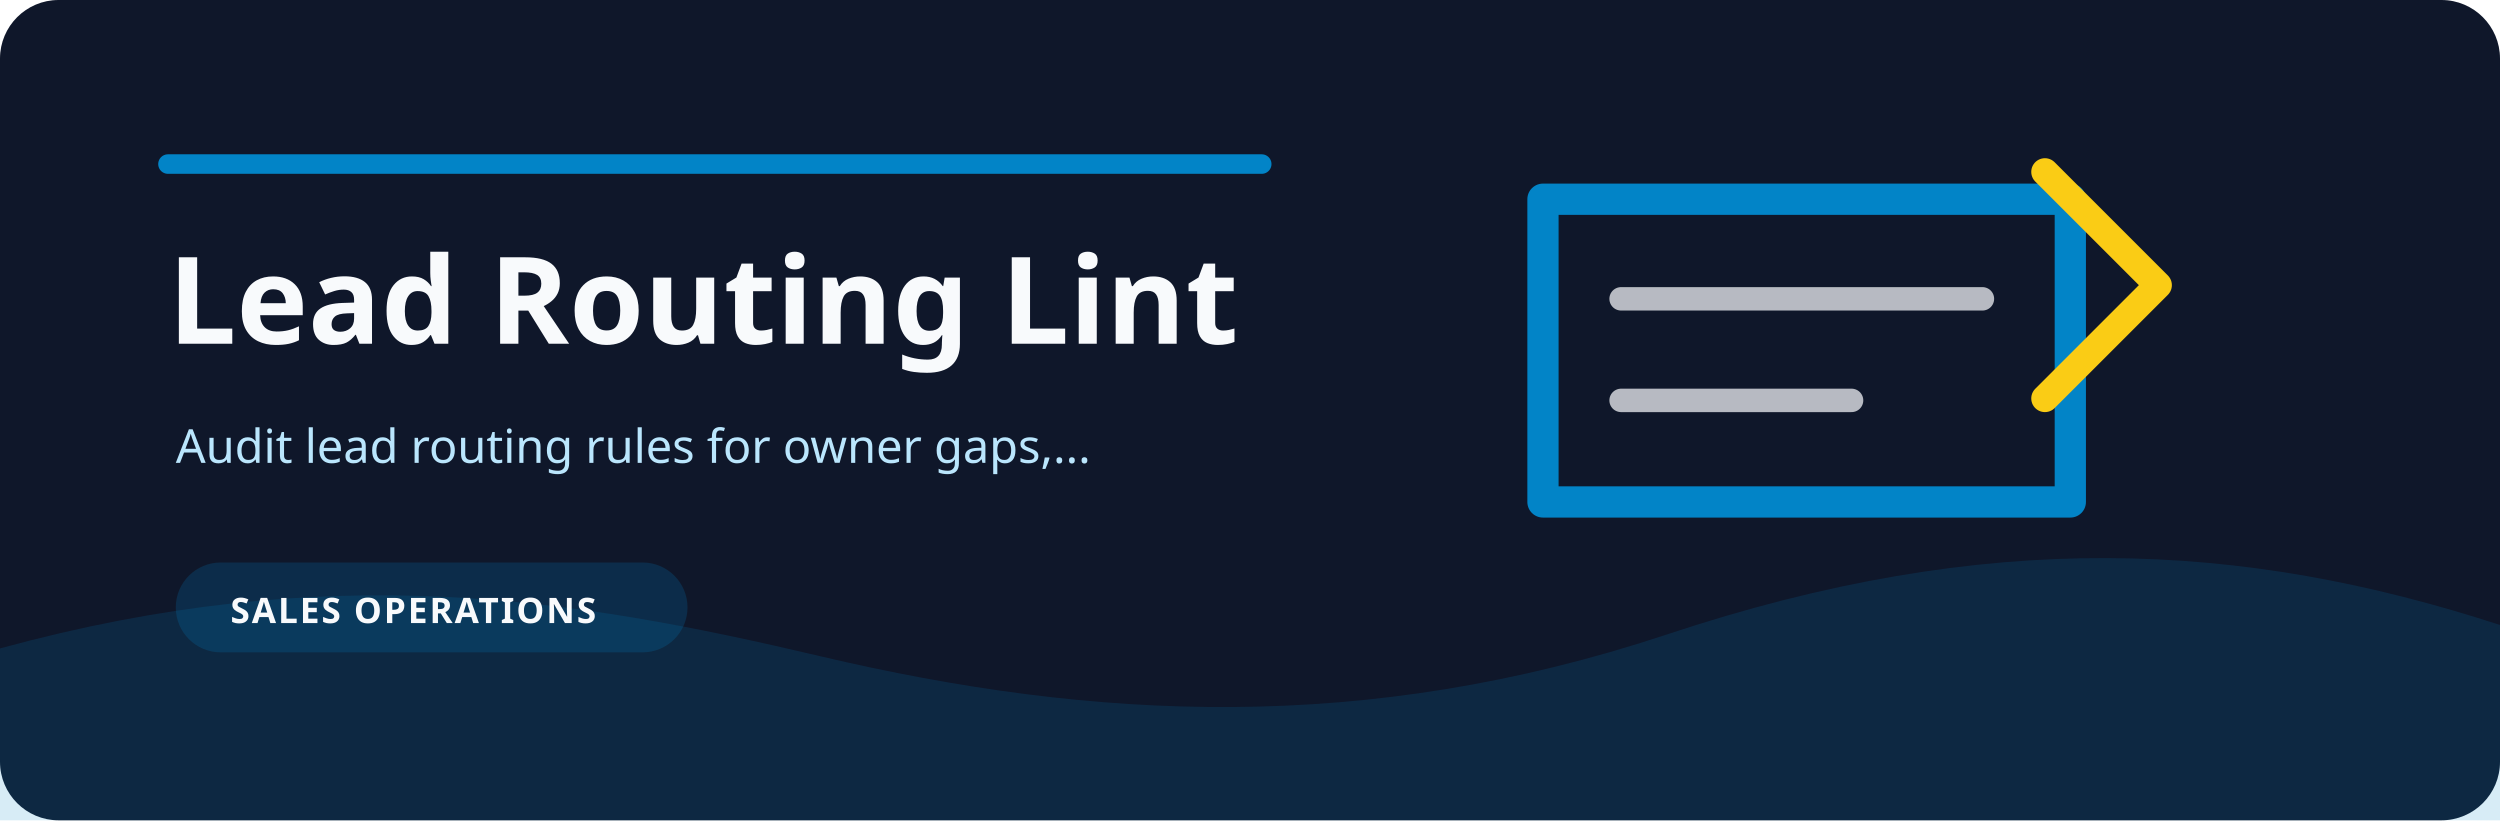
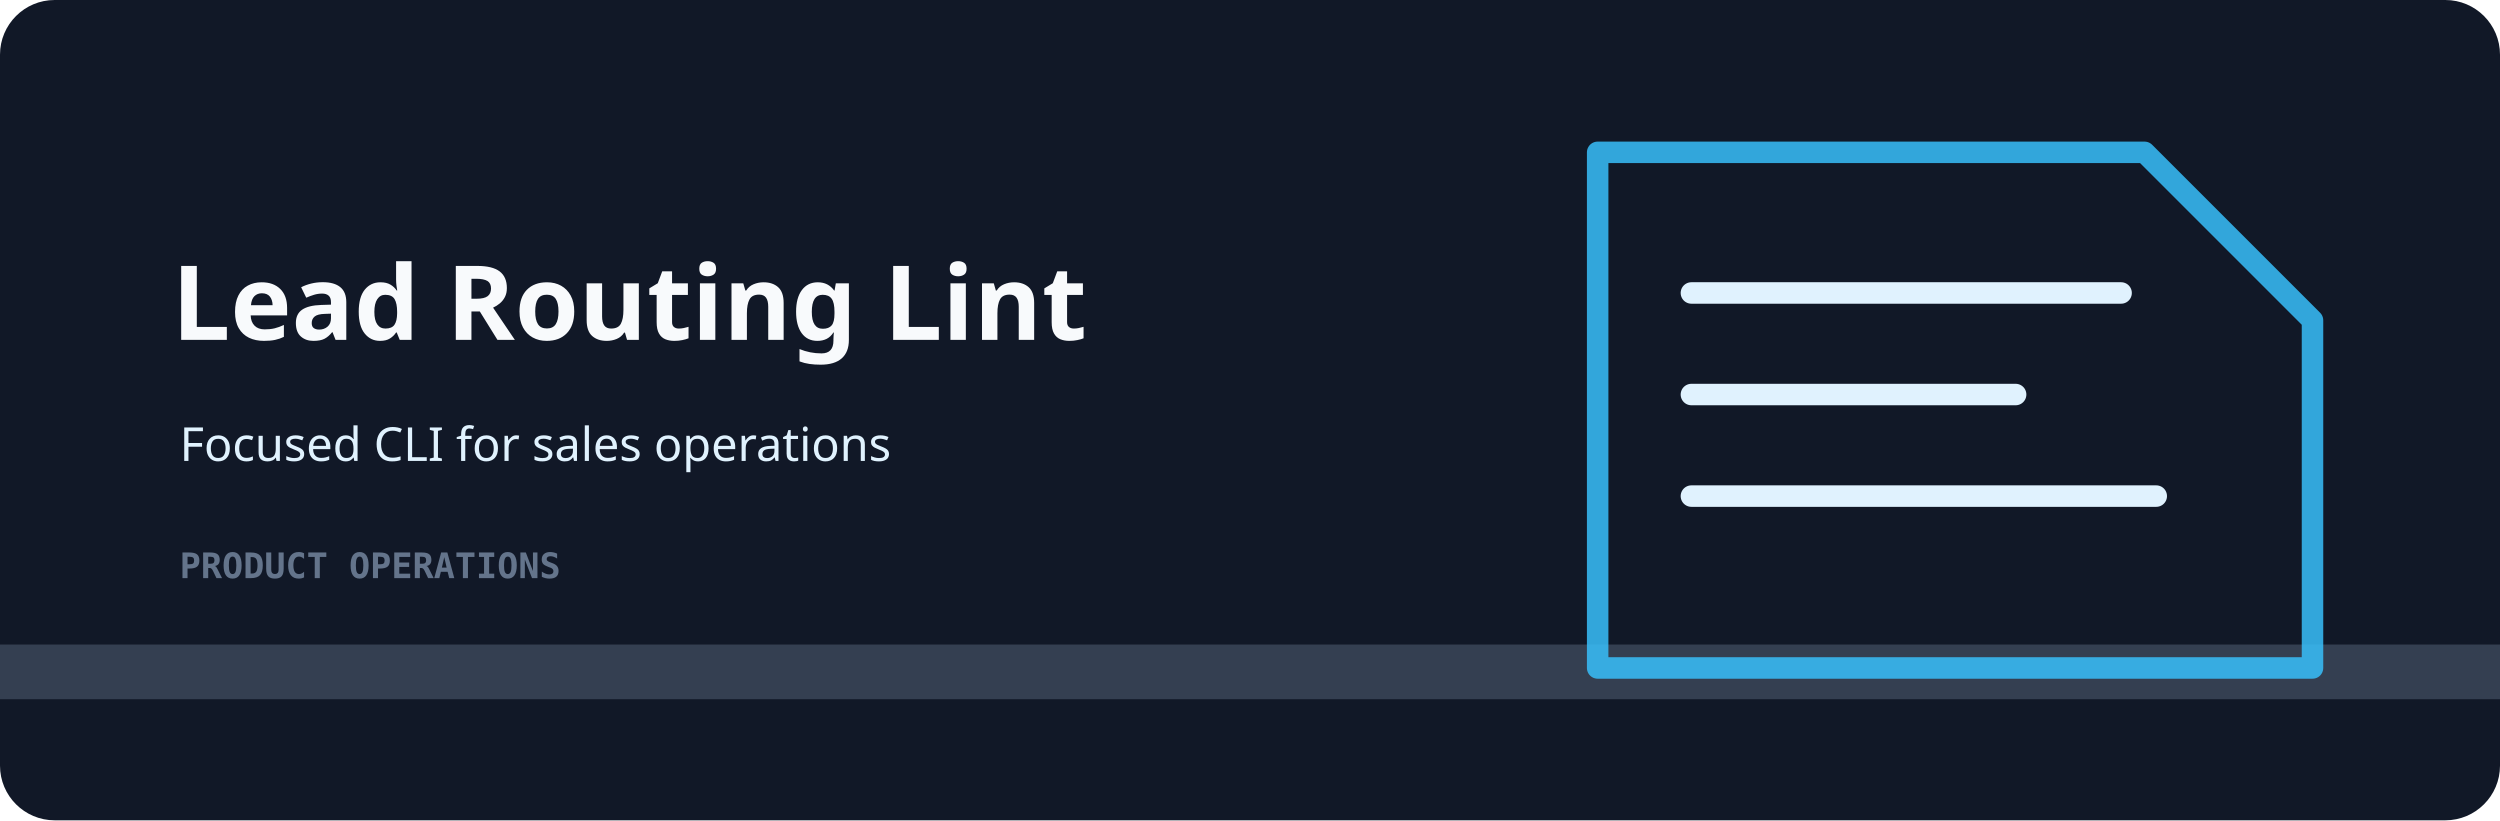
- <svg xmlns="http://www.w3.org/2000/svg" width="1280" height="420" viewBox="0 0 1280 420" fill="none" role="img" aria-label="Lead Routing Lint project cover">
-   <rect width="1280" height="420" rx="30" fill="#0f172a" />
-   <path d="M0 332C168 286 293 306 420 336C560 369 699 376 853 325C1018 270 1148 277 1280 320V420H0V332Z" fill="#0284c7" opacity=".16" />
-   <path d="M86 84h560" stroke="#0284c7" stroke-width="10" stroke-linecap="round" />
-   <text x="86" y="176" fill="#f8fafc" font-family="IBM Plex Sans, ui-sans-serif, system-ui" font-size="62" font-weight="800">Lead Routing Lint</text>
-   <text x="90" y="237" fill="#bae6fd" font-family="IBM Plex Sans, ui-sans-serif, system-ui" font-size="24" font-weight="500">Audit lead routing rules for owner gaps,...</text>
-   <rect x="90" y="288" width="262" height="46" rx="23" fill="#0284c7" opacity=".20" />
-   <text x="118" y="319" fill="#f8fafc" font-family="IBM Plex Sans, ui-sans-serif, system-ui" font-size="18" font-weight="800" letter-spacing="1">SALES OPERATIONS</text>
-   <path d="M790 102h270v155H790z" fill="none" stroke="#0284c7" stroke-width="16" stroke-linejoin="round" />
-   <path d="M830 153h185M830 205h118" stroke="#f8fafc" stroke-width="12" stroke-linecap="round" opacity=".72" />
-   <path d="M1047 88l58 58-58 58" fill="none" stroke="#facc15" stroke-width="14" stroke-linecap="round" stroke-linejoin="round" />
+ <svg xmlns="http://www.w3.org/2000/svg" width="1280" height="420" viewBox="0 0 1280 420" fill="none" role="img" aria-label="Lead Routing Lint cover">
+   <rect width="1280" height="420" rx="28" fill="#111827" />
+   <path d="M0 344h1280" stroke="#64748b" stroke-width="28" opacity=".42" />
+   <path d="M818 78l280 0 86 86v178H818z" fill="none" stroke="#38bdf8" stroke-width="11" stroke-linejoin="round" opacity=".86" />
+   <path d="M866 150h220M866 202h166M866 254h238" stroke="#e0f2fe" stroke-width="11" stroke-linecap="round" />
+   <text x="88" y="174" fill="#f8fafc" font-family="DM Sans, ui-sans-serif, system-ui" font-size="53" font-weight="900">Lead Routing Lint</text>
+   <text x="92" y="236" fill="#e0f2fe" font-family="DM Sans, ui-sans-serif, system-ui" font-size="24">Focused CLI for sales operations</text>
+   <text x="92" y="296" fill="#64748b" font-family="ui-monospace, SFMono-Regular, Menlo, monospace" font-size="18" font-weight="700">PRODUCT OPERATIONS</text>
</svg>
